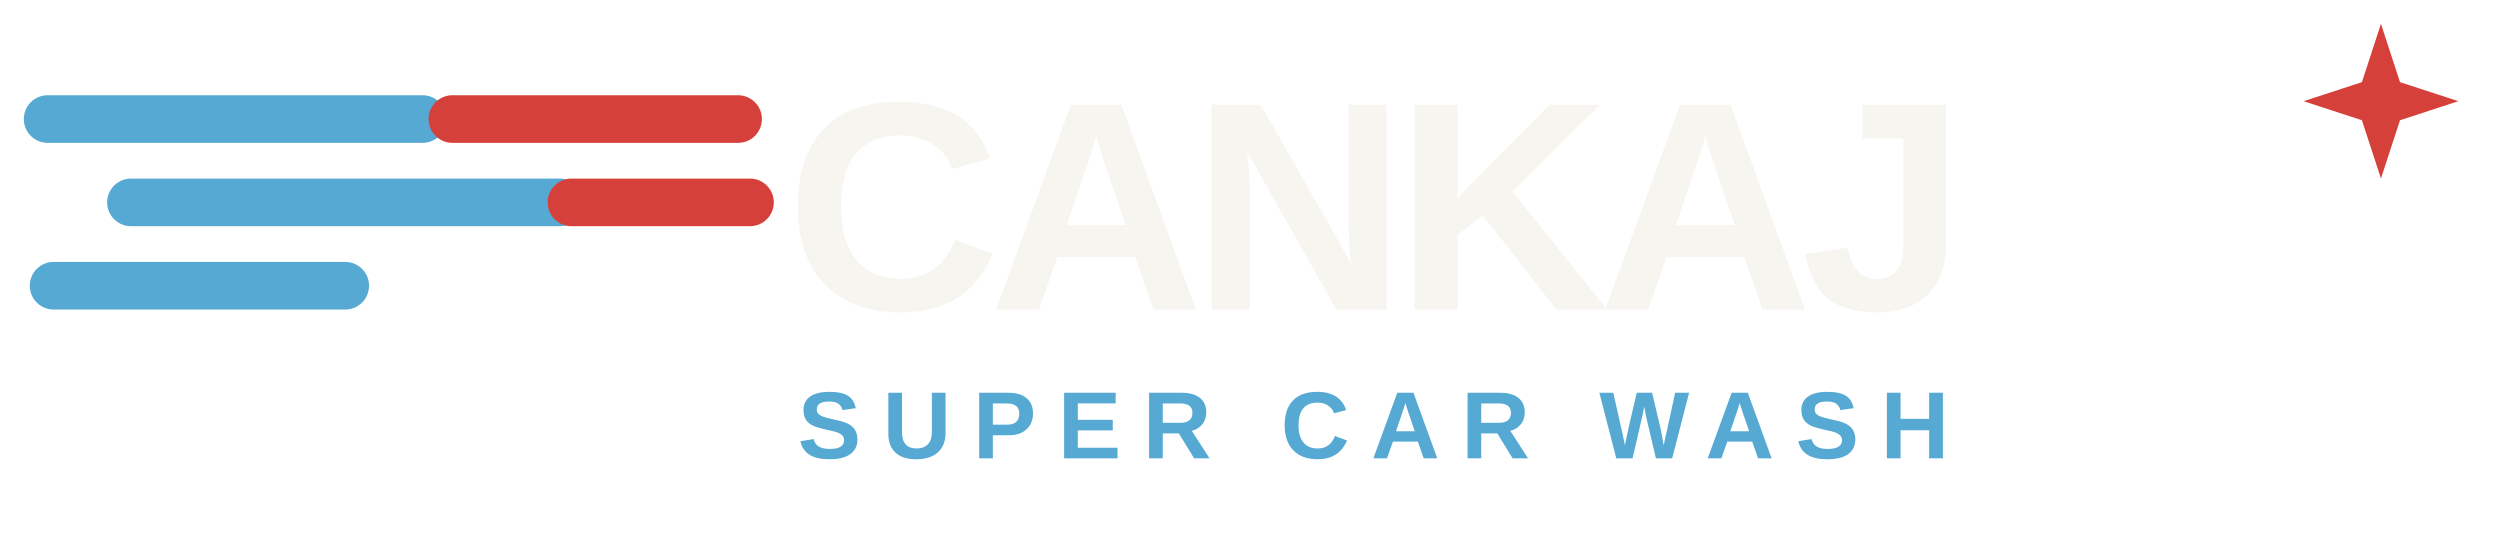
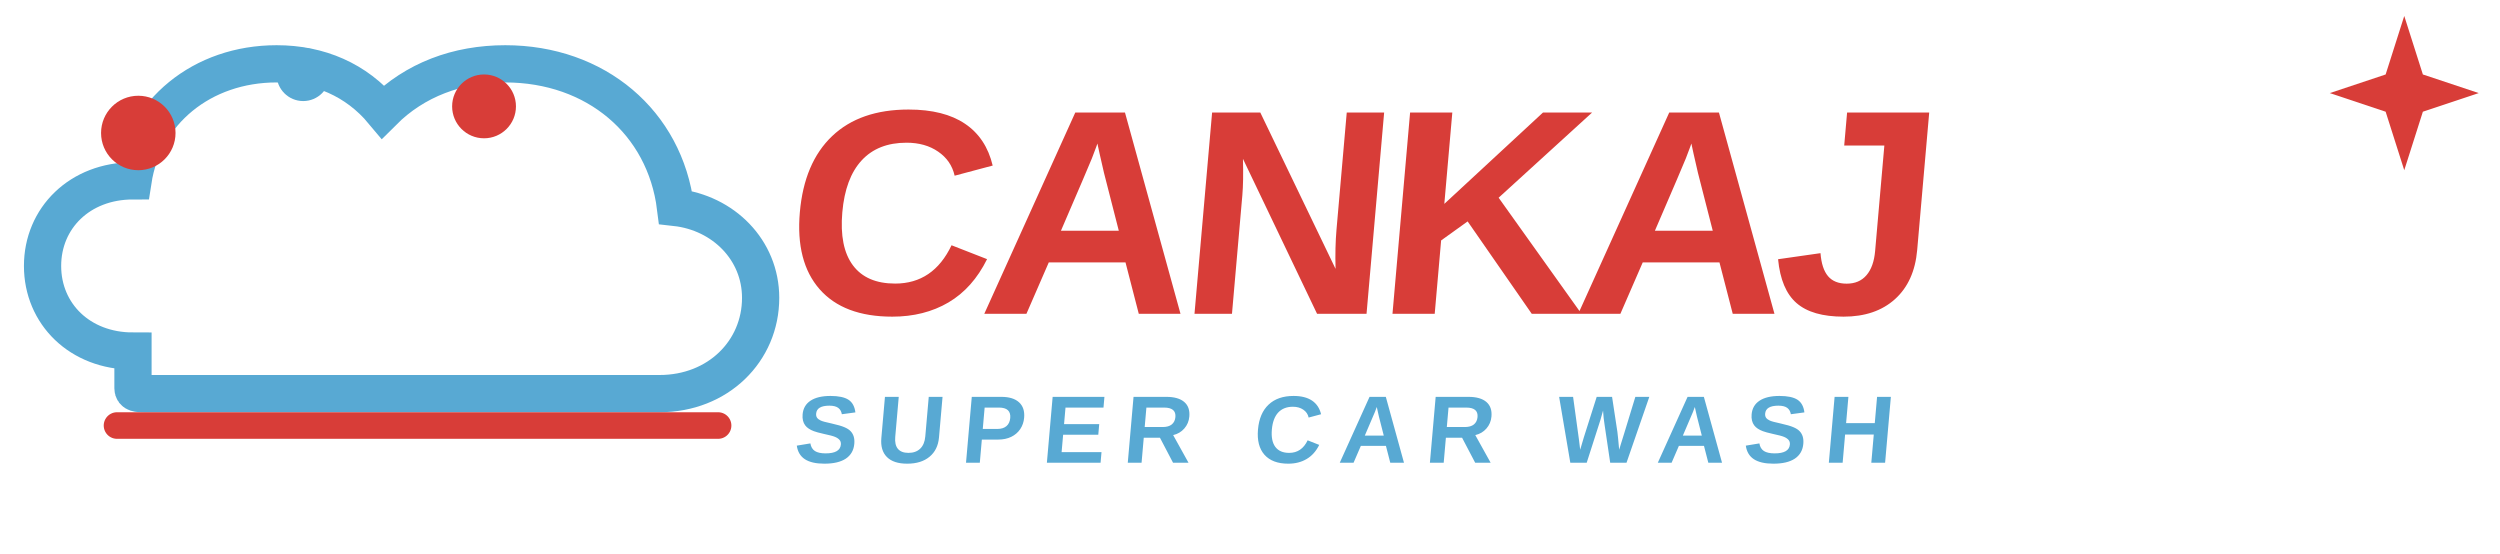
- <svg xmlns="http://www.w3.org/2000/svg" viewBox="0 0 420 92" role="img" aria-labelledby="title desc">
-   <g fill="none" stroke-linecap="round">
-     <path d="M8 20h63M22 34h72M9 48h49" stroke="#56A9D2" stroke-width="8" />
-     <path d="M76 20h48M96 34h30" stroke="#D6403A" stroke-width="8" />
+ <svg xmlns="http://www.w3.org/2000/svg" viewBox="0 0 470 104" role="img" aria-labelledby="title desc">
+   <g transform="translate(4 7)">
+     <path d="M21 59c-10 0-17-7-17-16s7-16 17-16c2-13 13-22 27-22 8 0 15 3 20 9 6-6 14-9 23-9 17 0 30 11 32 27 9 1 16 8 16 17 0 10-8 18-19 18H23c-1 0-2 0-2-1Z" fill="none" stroke="#58A9D3" stroke-width="7" />
+     <circle cx="22" cy="18" r="7" fill="#D83D38" />
+     <circle cx="53" cy="7" r="5" fill="#58A9D3" />
+     <circle cx="87" cy="13" r="6" fill="#D83D38" />
+     <path d="M18 73h113" stroke="#D83D38" stroke-width="5" stroke-linecap="round" />
  </g>
-   <g transform="translate(132 4)">
-     <text x="0" y="48" fill="#F7F5F0" font-family="Arial, Helvetica, sans-serif" font-size="50" font-weight="900" letter-spacing="-2">CANKAJ</text>
-     <text x="2" y="73" fill="#56A9D2" font-family="Arial, Helvetica, sans-serif" font-size="16" font-weight="800" letter-spacing="3.6">SUPER CAR WASH</text>
+   <g transform="translate(151 7) skewX(-5)">
+     <text x="0" y="52" fill="#D83D38" font-family="Arial, Helvetica, sans-serif" font-size="55" font-weight="900" letter-spacing="-2.5">CANKAJ</text>
+     <text x="5" y="80" fill="#58A9D3" font-family="Arial, Helvetica, sans-serif" font-size="18" font-weight="900" letter-spacing="3.2">SUPER CAR WASH</text>
  </g>
-   <path d="M400 4l3.2 9.8L413 17l-9.8 3.2L400 30l-3.2-9.8L387 17l9.8-3.2L400 4z" fill="#D6403A" />
+   <path d="m452 3 3.5 11 10.5 3.5-10.5 3.5-3.5 11-3.5-11-10.5-3.5 10.5-3.5L452 3Z" fill="#D83D38" />
</svg>
